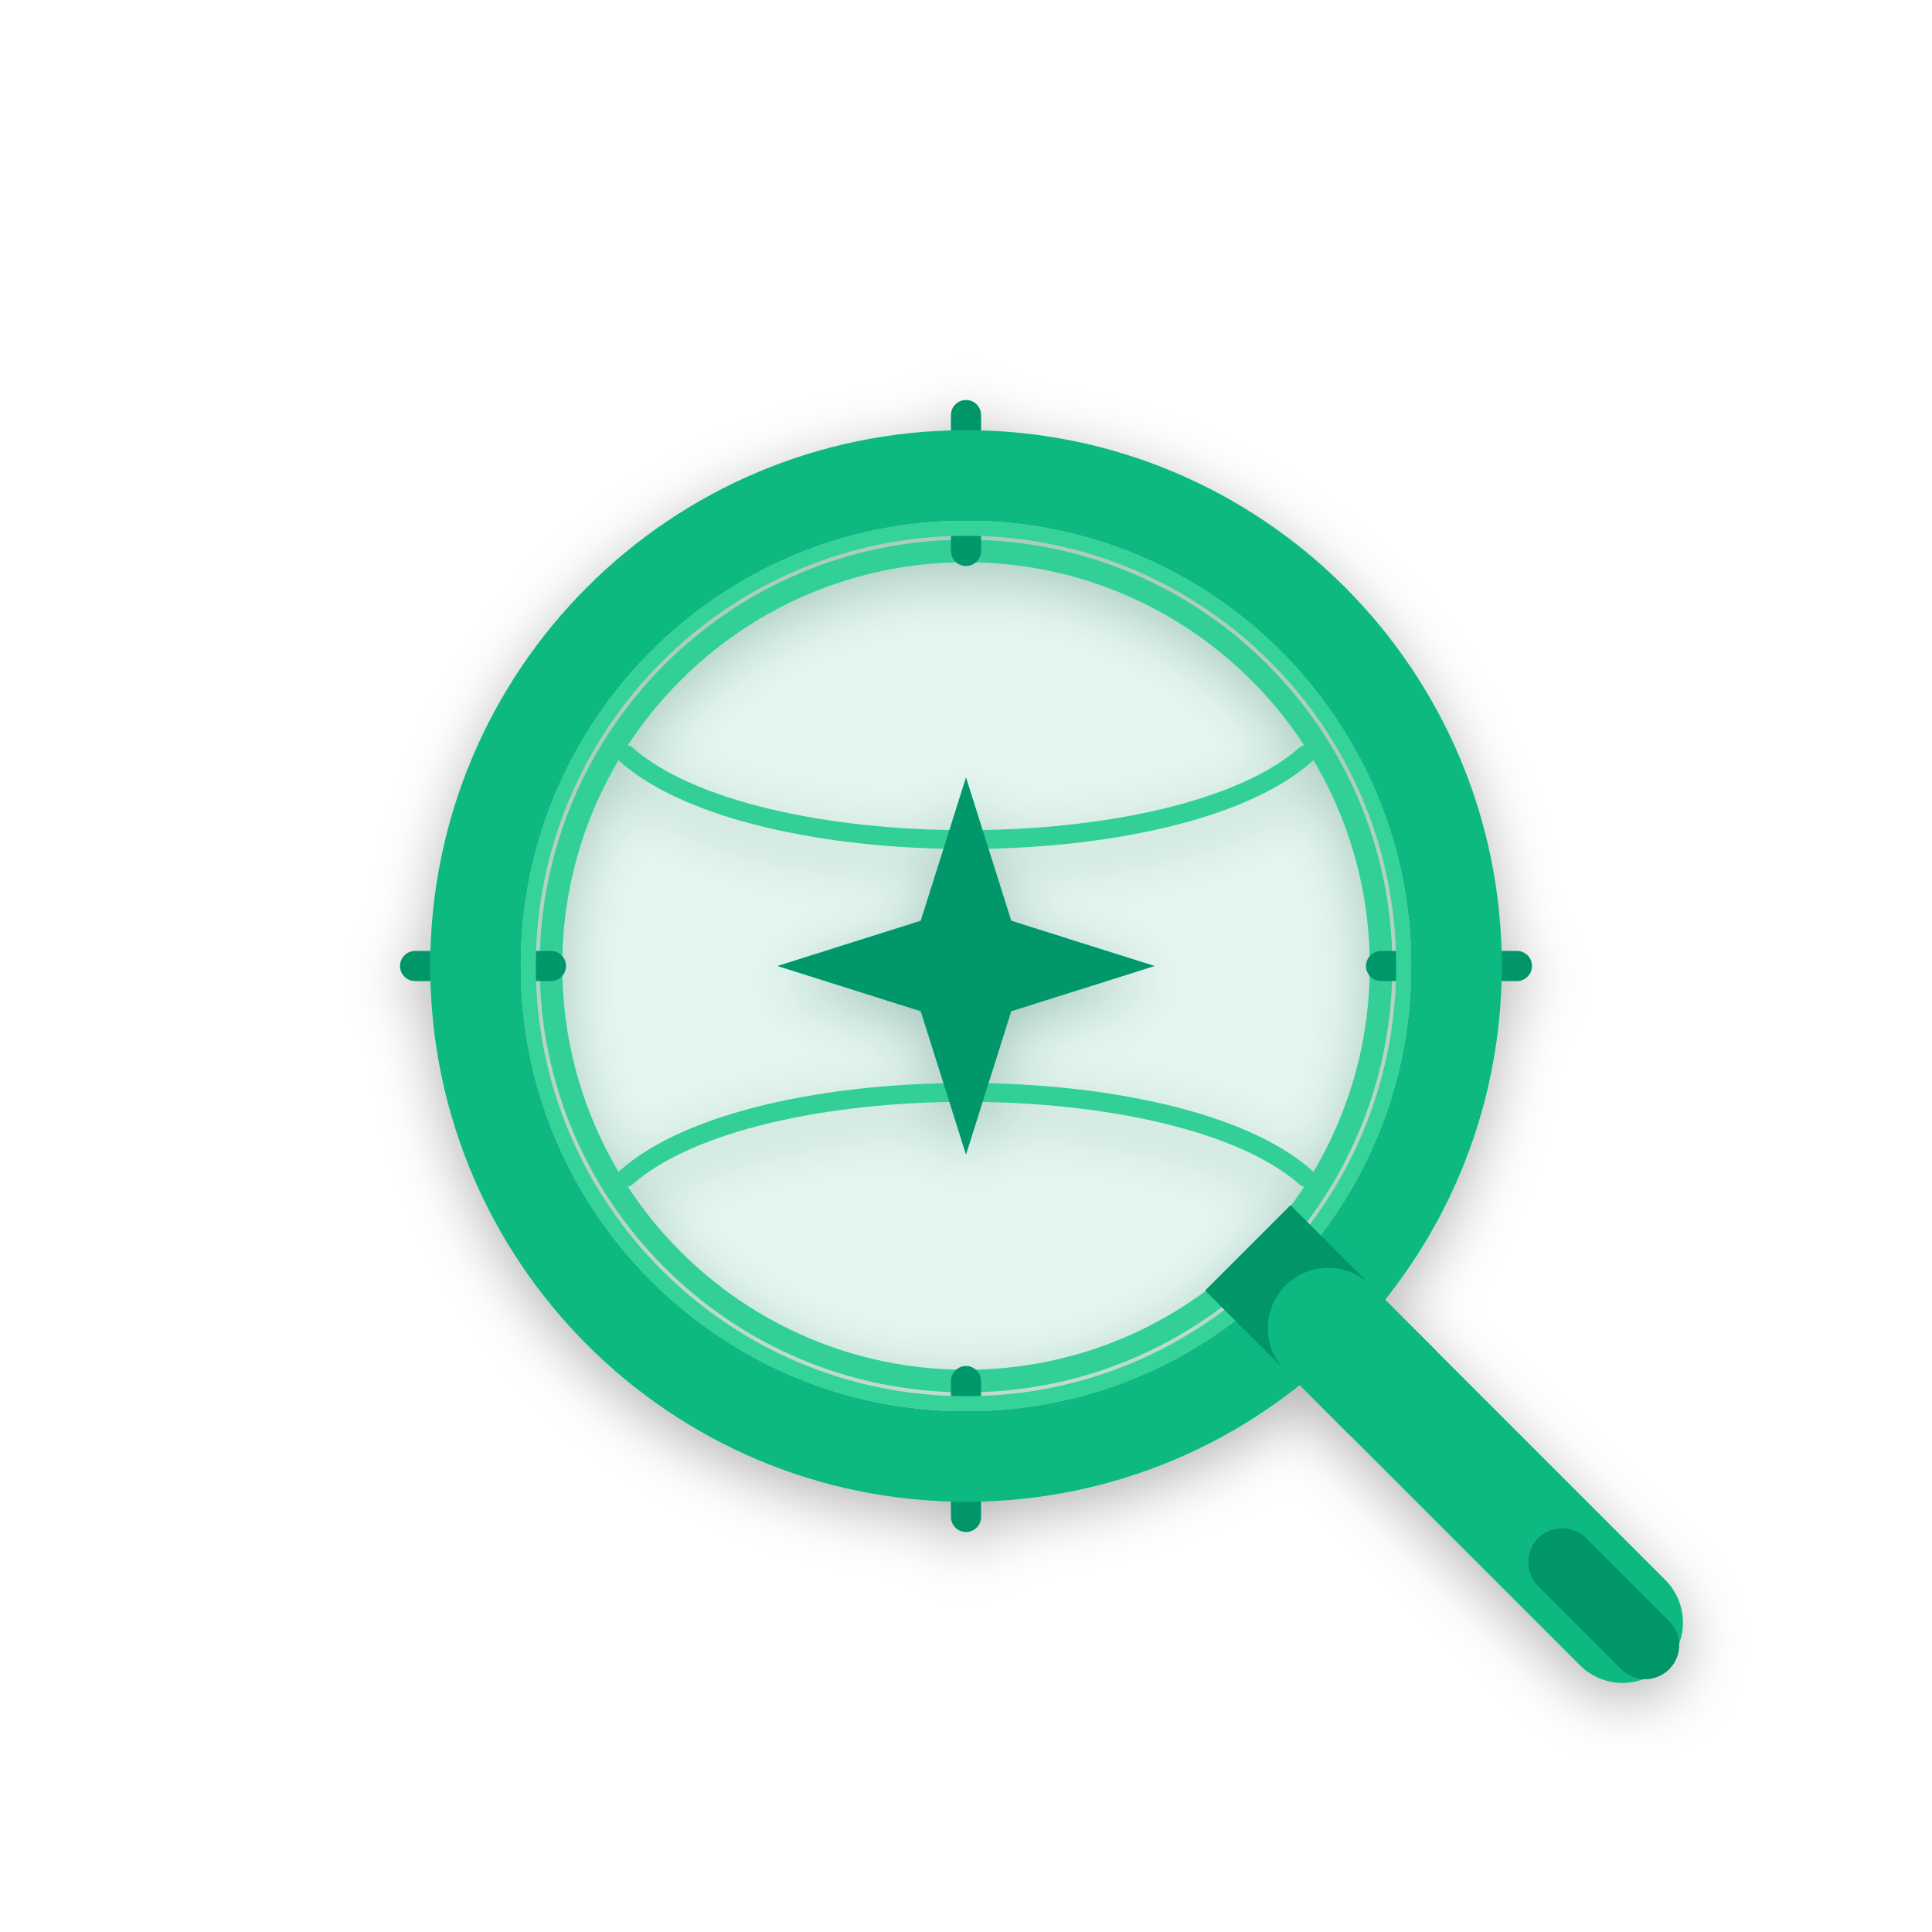
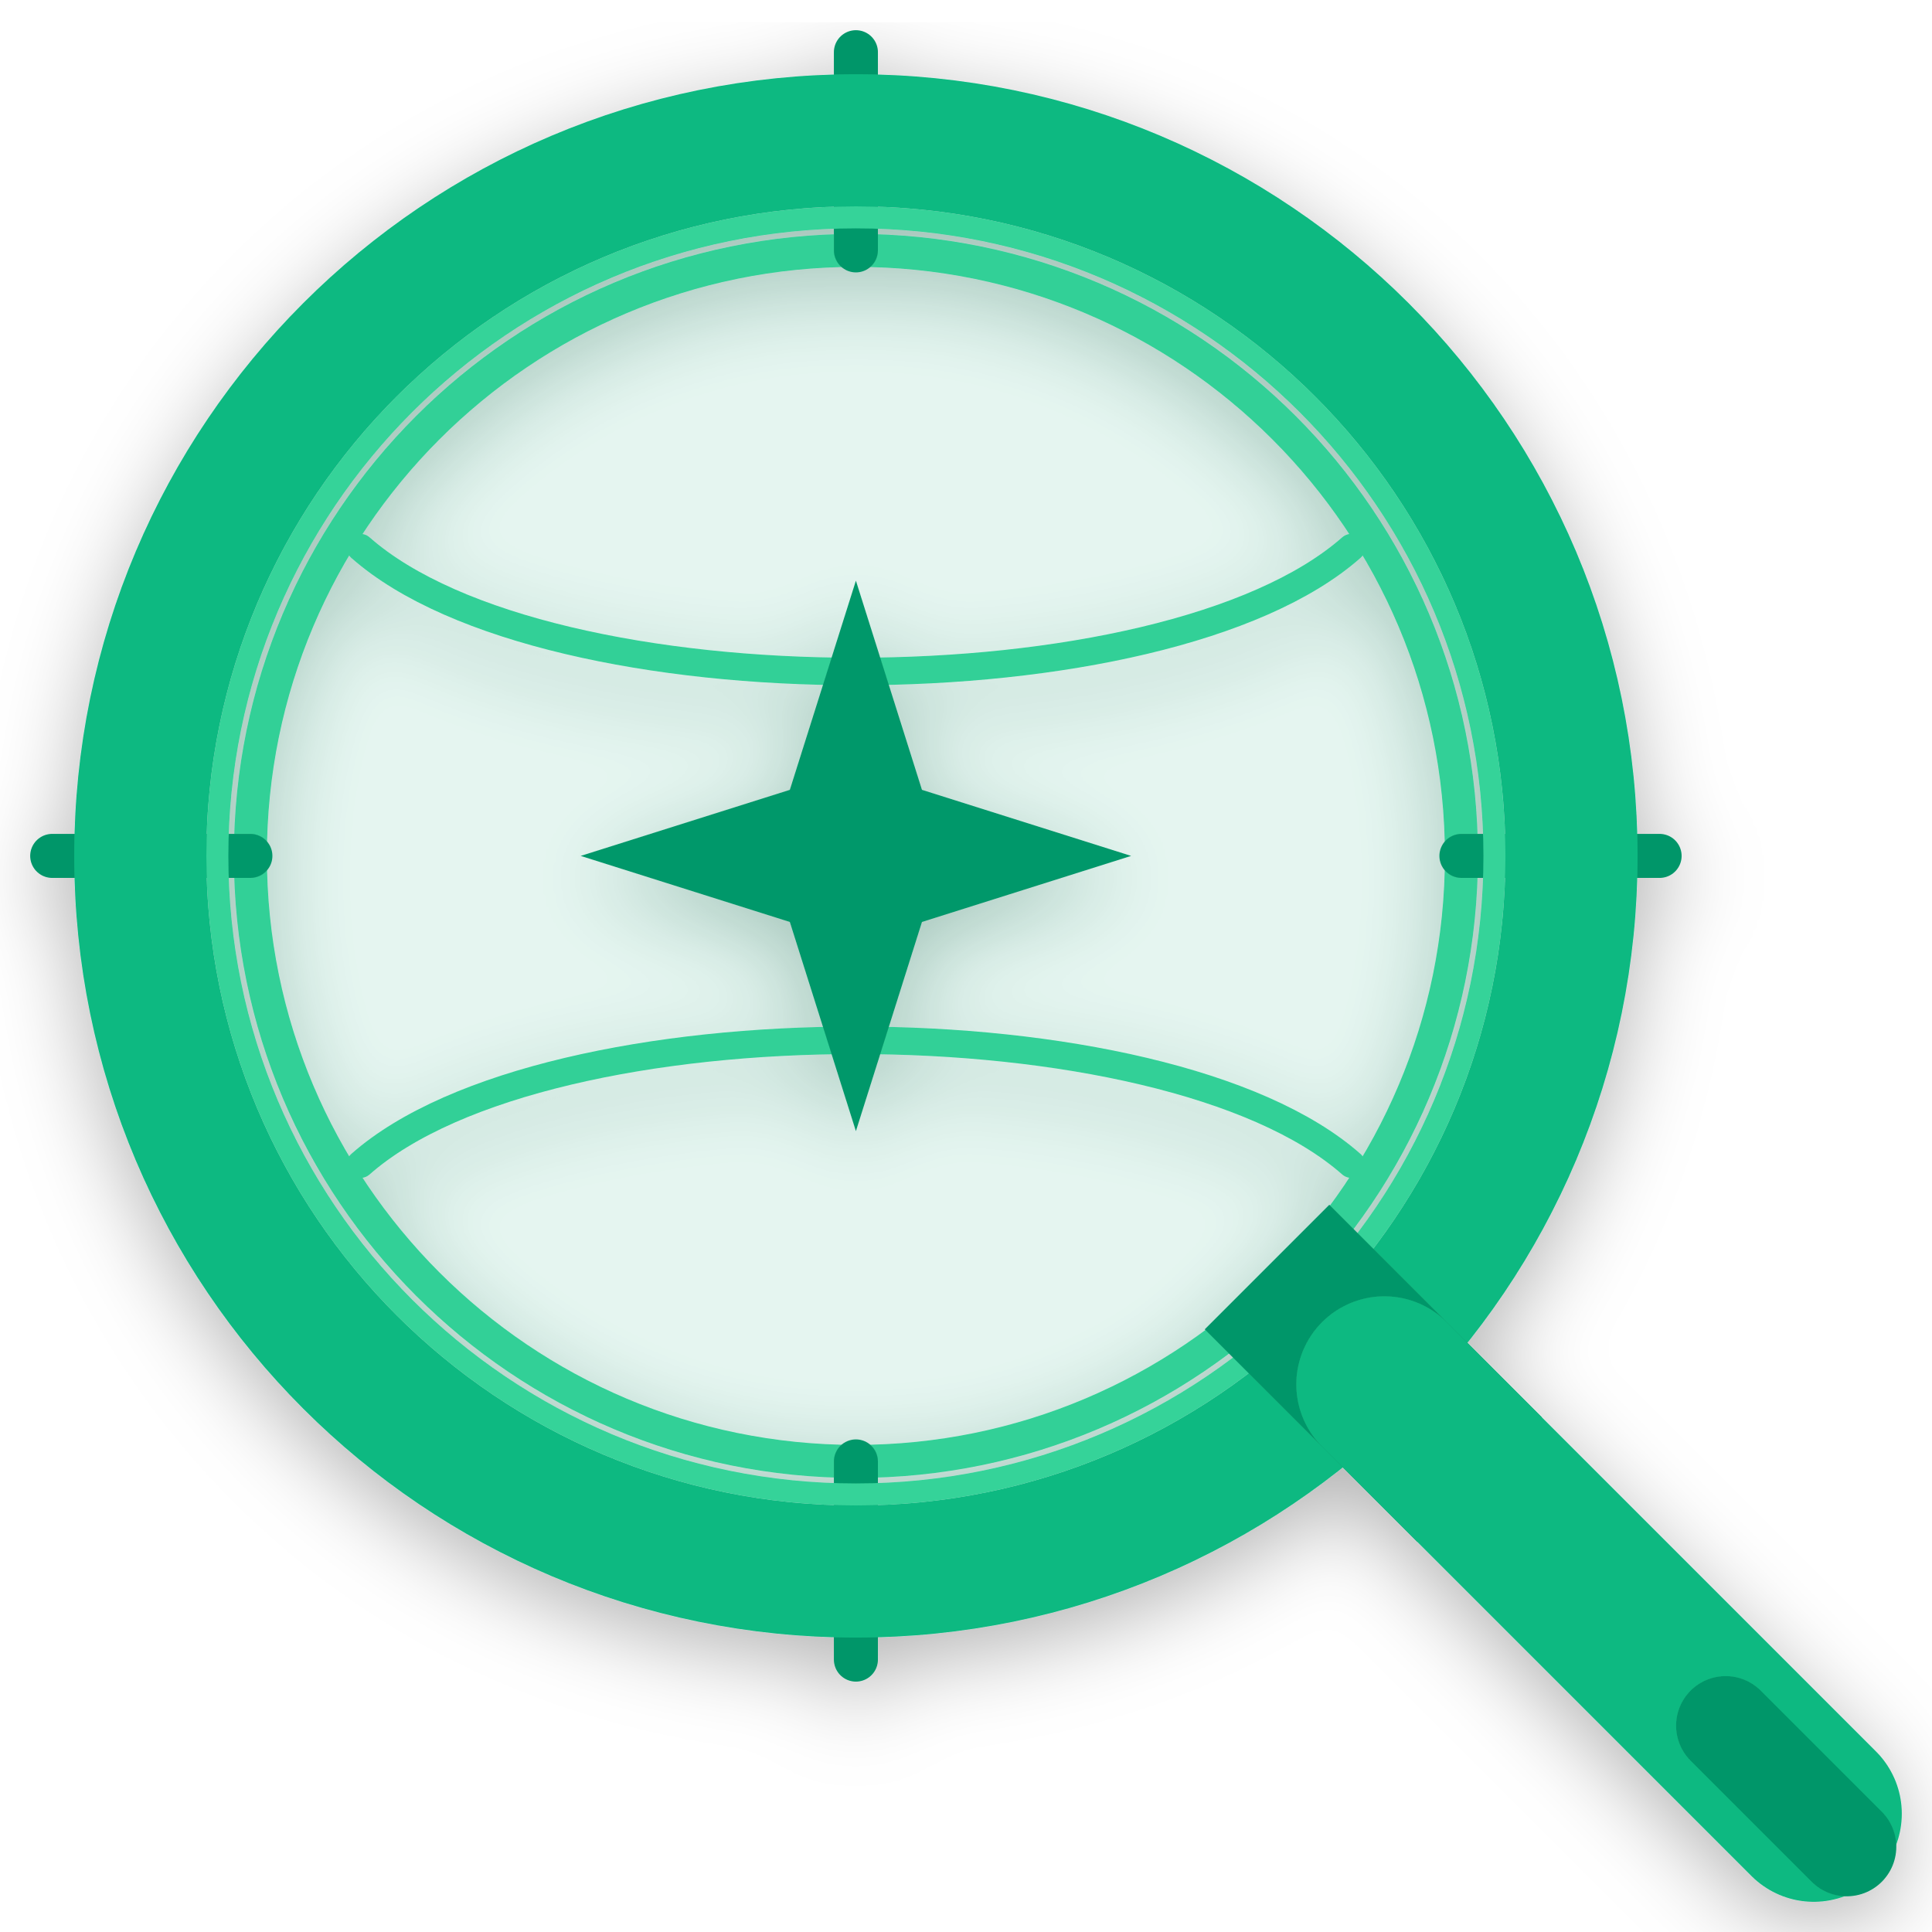
<svg xmlns="http://www.w3.org/2000/svg" width="512" height="512" viewBox="0 0 512 512" fill="none">
  <defs>
    <filter id="shadow" x="-20%" y="-20%" width="140%" height="140%">
      <feDropShadow dx="0" dy="4" stdDeviation="8" flood-color="#000000" flood-opacity="0.3" />
    </filter>
  </defs>
-   <g filter="url(#shadow)">
-     <circle cx="256" cy="256" r="110" stroke="#34D399" stroke-width="6" fill="none" />
-     <path d="M256 110 V 146" stroke="#059669" stroke-width="8" stroke-linecap="round" />
-     <path d="M256 366 V 402" stroke="#059669" stroke-width="8" stroke-linecap="round" />
-     <path d="M110 256 H 146" stroke="#059669" stroke-width="8" stroke-linecap="round" />
-     <path d="M366 256 H 402" stroke="#059669" stroke-width="8" stroke-linecap="round" />
-     <path d="M166 200 C 200 230, 312 230, 346 200" stroke="#34D399" stroke-width="5" stroke-linecap="round" fill="none" />
-     <path d="M166 312 C 200 282, 312 282, 346 312" stroke="#34D399" stroke-width="5" stroke-linecap="round" fill="none" />
-     <path d="M256 206 L 268 244 L 306 256 L 268 268 L 256 306 L 244 268 L 206 256 L 244 244 Z" fill="#059669" />
-     <circle cx="256" cy="256" r="130" fill="#10B981" fill-opacity="0.08" stroke="#10B981" stroke-width="24" />
-     <circle cx="256" cy="256" r="116" stroke="#34D399" stroke-width="4" fill="none" />
-     <path d="M342 342 L 358 358" stroke="#059669" stroke-width="32" stroke-linecap="square" />
-     <path d="M352 352 L 430 430" stroke="#10B981" stroke-width="32" stroke-linecap="round" />
-     <path d="M414 414 L 436 436" stroke="#059669" stroke-width="18" stroke-linecap="round" />
+   <g data-normalized="fill" fill="none" transform="translate(-146.635,-146.635) scale(1.45882)">
+     <g filter="url(#shadow)">
+       <circle cx="256" cy="256" r="110" stroke="#34D399" stroke-width="6" fill="none" />
+       <path d="M256 110 V 146" stroke="#059669" stroke-width="8" stroke-linecap="round" />
+       <path d="M256 366 V 402" stroke="#059669" stroke-width="8" stroke-linecap="round" />
+       <path d="M110 256 H 146" stroke="#059669" stroke-width="8" stroke-linecap="round" />
+       <path d="M366 256 H 402" stroke="#059669" stroke-width="8" stroke-linecap="round" />
+       <path d="M166 200 C 200 230, 312 230, 346 200" stroke="#34D399" stroke-width="5" stroke-linecap="round" fill="none" />
+       <path d="M166 312 C 200 282, 312 282, 346 312" stroke="#34D399" stroke-width="5" stroke-linecap="round" fill="none" />
+       <path d="M256 206 L 268 244 L 306 256 L 268 268 L 256 306 L 244 268 L 206 256 L 244 244 Z" fill="#059669" />
+       <circle cx="256" cy="256" r="130" fill="#10B981" fill-opacity="0.08" stroke="#10B981" stroke-width="24" />
+       <circle cx="256" cy="256" r="116" stroke="#34D399" stroke-width="4" fill="none" />
+       <path d="M342 342 L 358 358" stroke="#059669" stroke-width="32" stroke-linecap="square" />
+       <path d="M352 352 L 430 430" stroke="#10B981" stroke-width="32" stroke-linecap="round" />
+       <path d="M414 414 L 436 436" stroke="#059669" stroke-width="18" stroke-linecap="round" />
+     </g>
  </g>
</svg>
